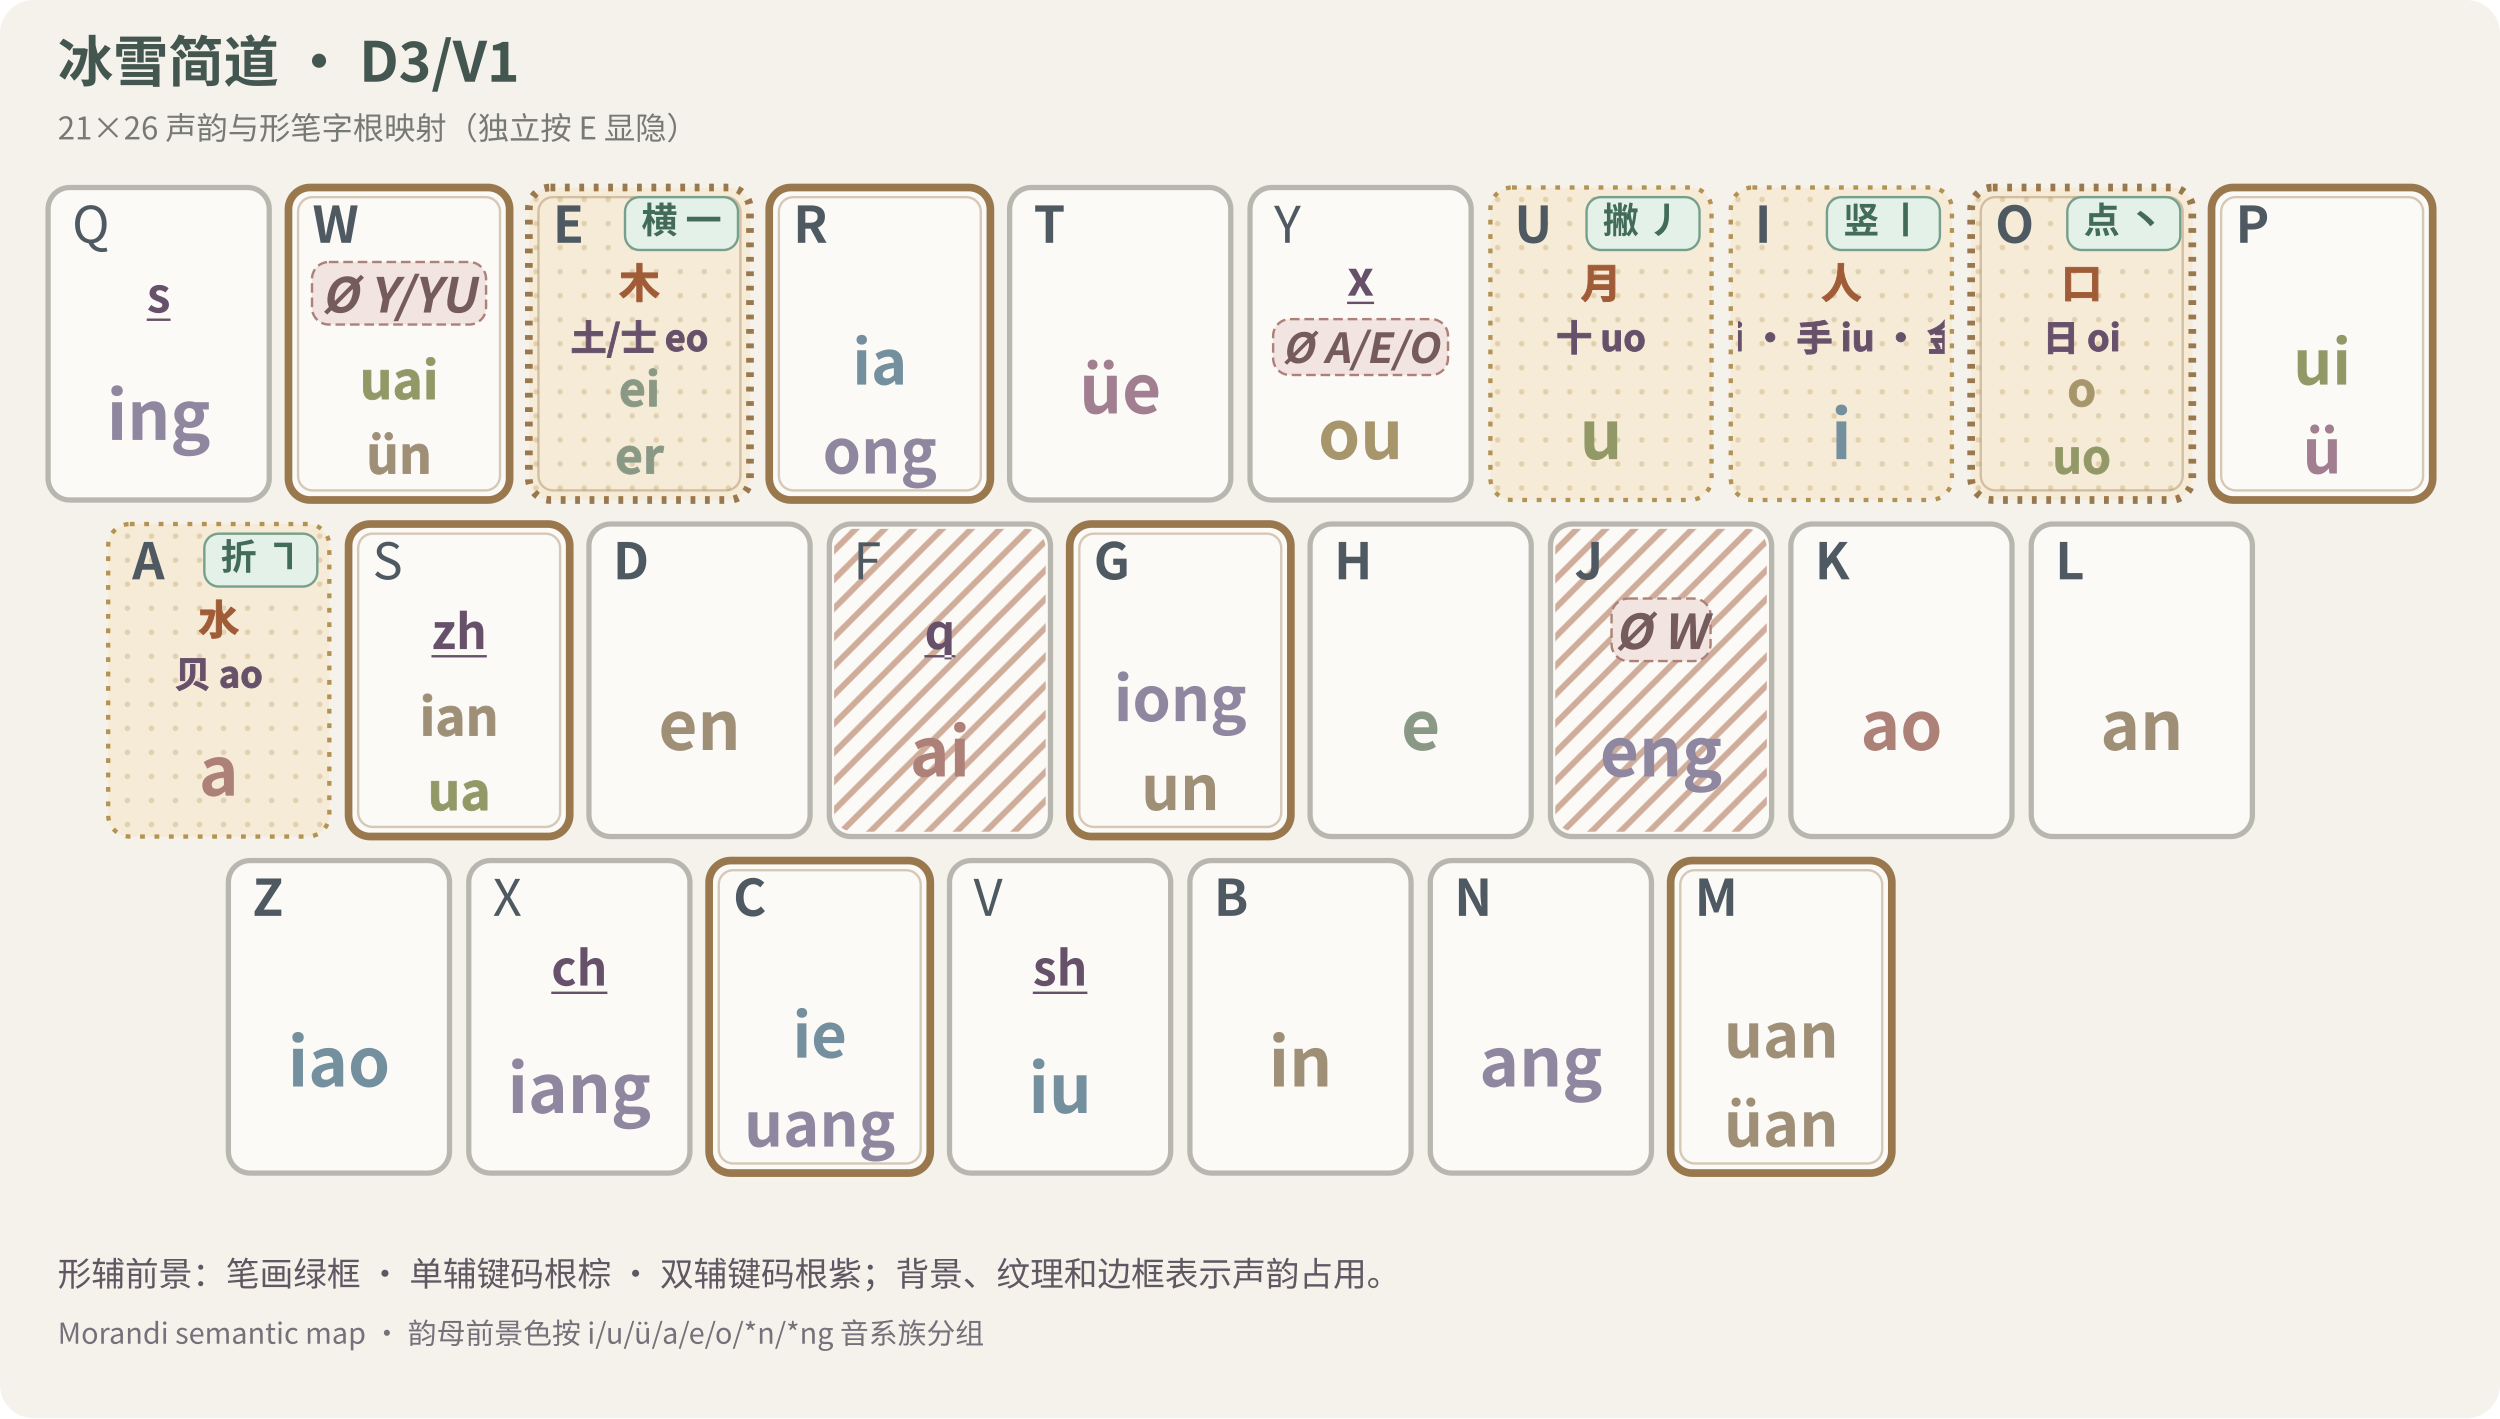
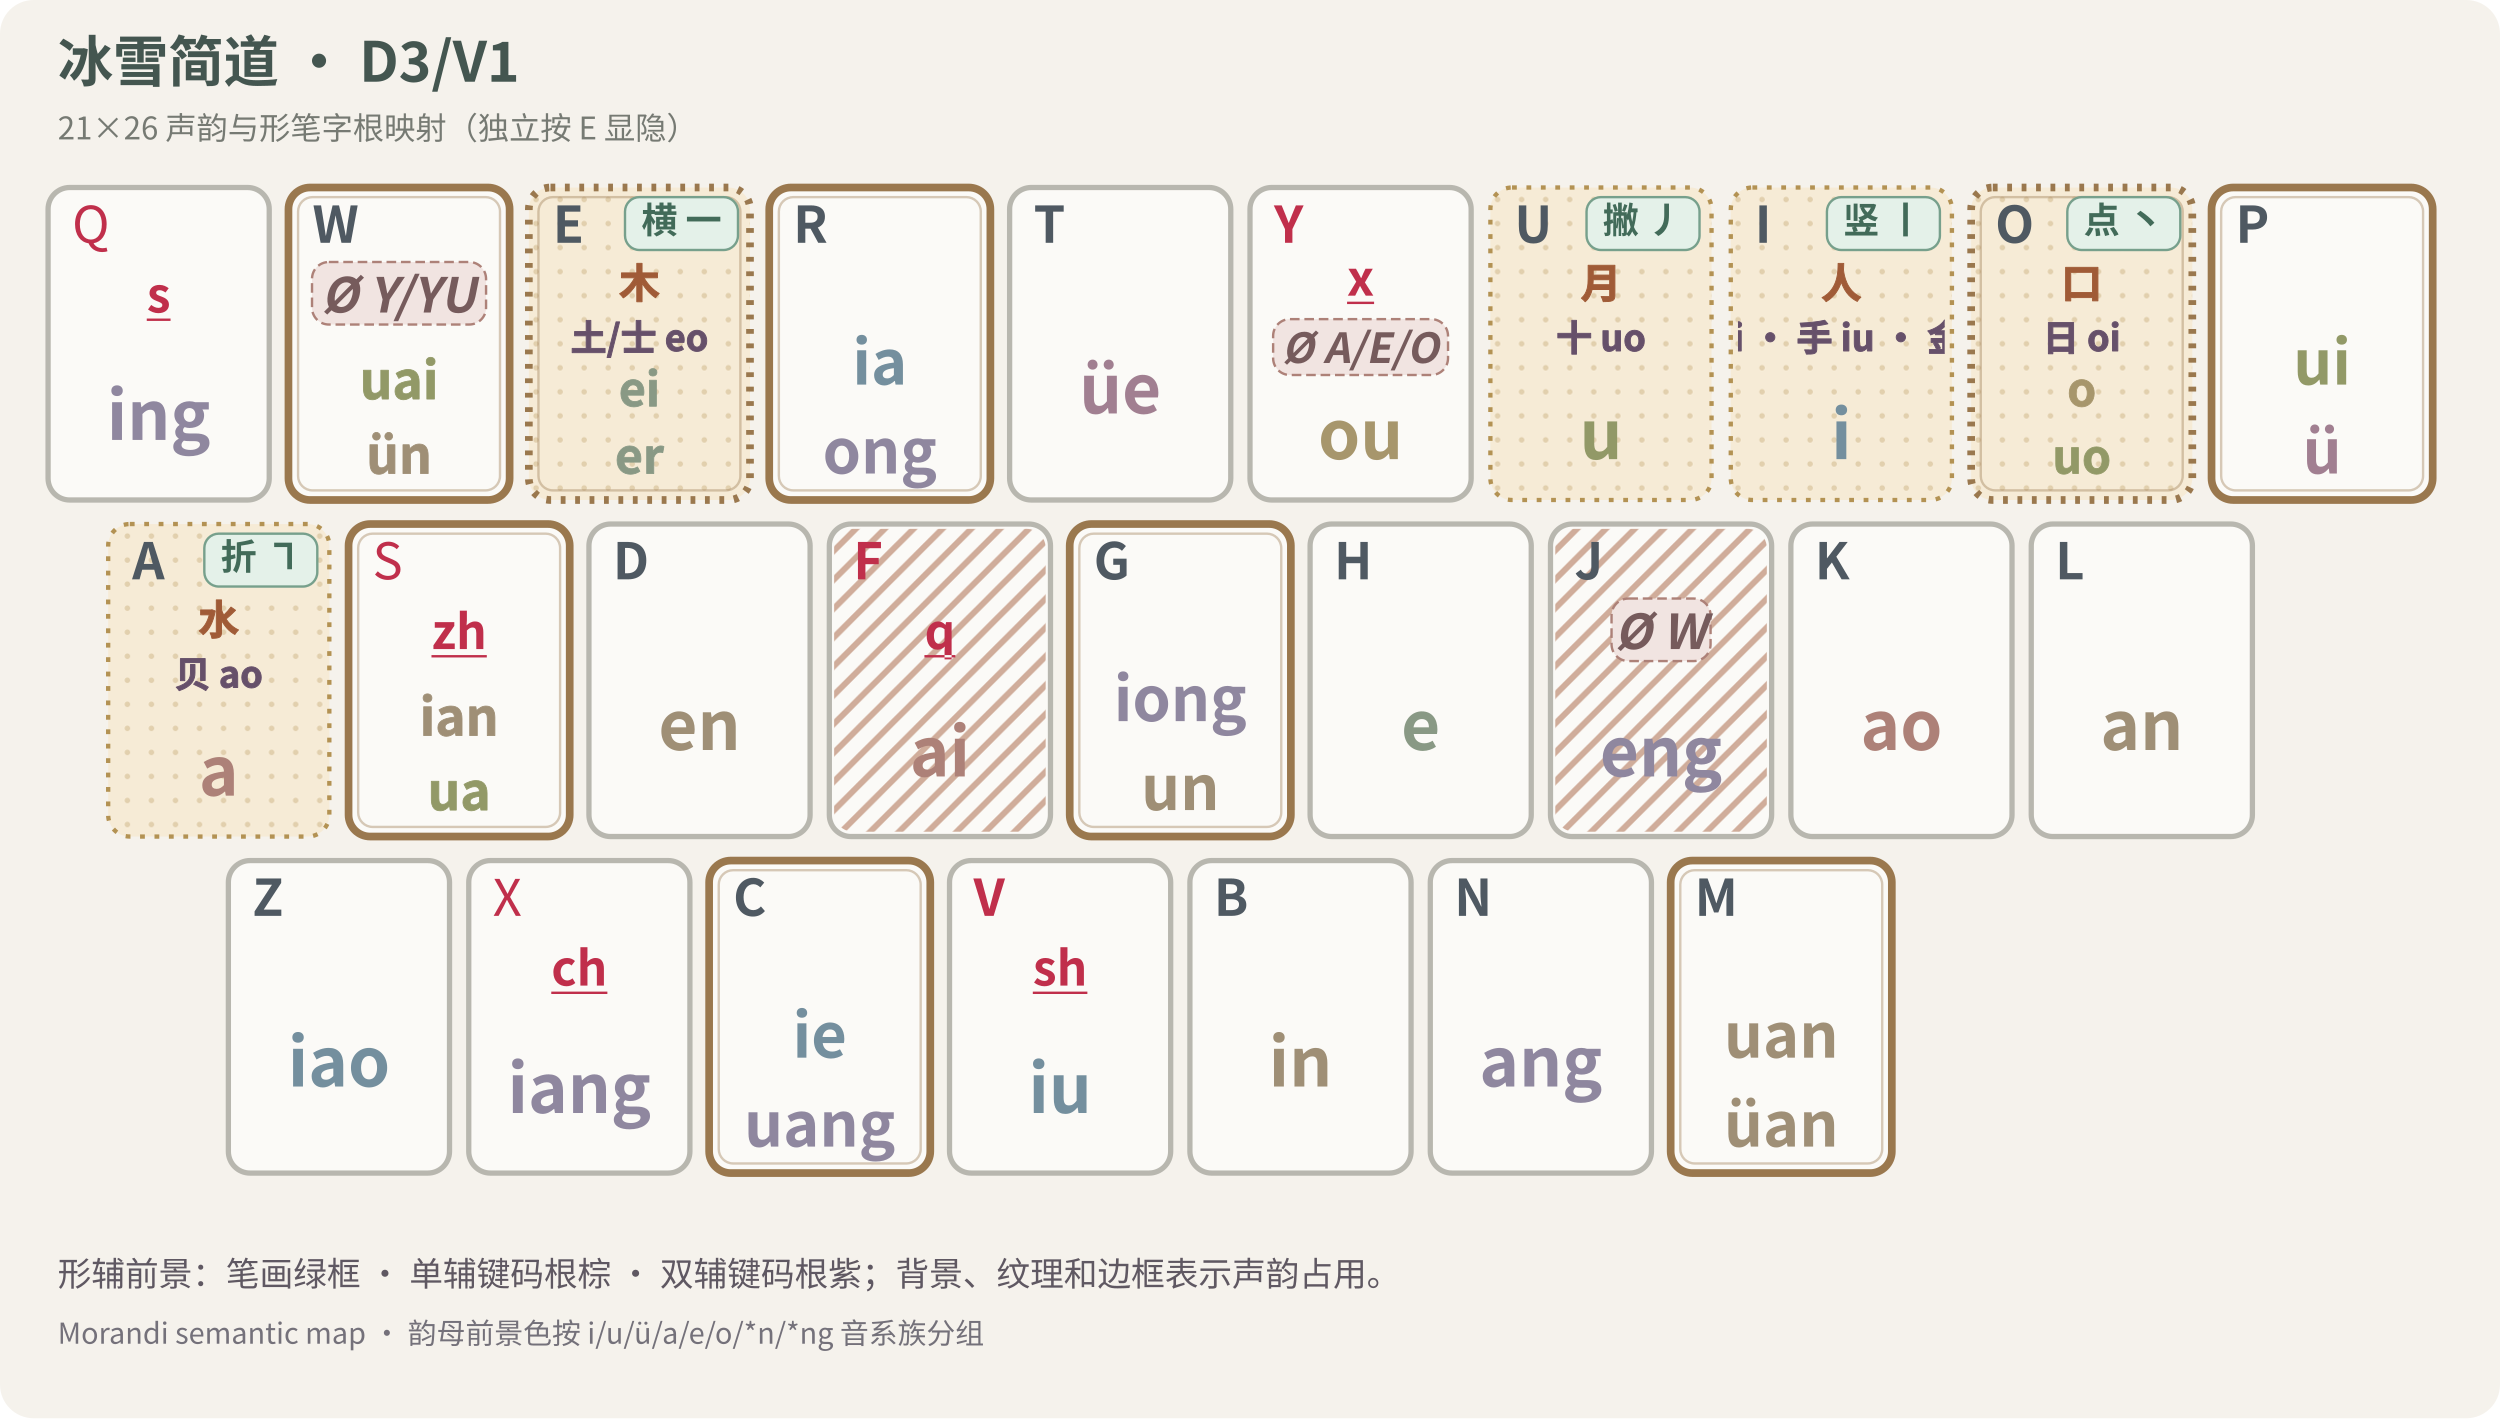
<svg xmlns="http://www.w3.org/2000/svg" class="keysvg nf4-keysvg" viewBox="0 0 1040 590" role="img" aria-labelledby="title desc">
  <defs>
    <pattern id="nf4-both" width="12" height="12" patternUnits="userSpaceOnUse">
      <rect width="12" height="12" fill="#fbfaf7" />
    </pattern>
    <pattern id="nf4-ionly" width="9" height="9" patternUnits="userSpaceOnUse">
      <rect width="9" height="9" fill="#e3eef4" />
      <path d="M2 0V9M7 0V9" stroke="#7399ad" stroke-opacity=".18" />
    </pattern>
    <pattern id="nf4-ronly" width="10" height="10" patternUnits="userSpaceOnUse">
      <rect width="10" height="10" fill="#f6ebd6" />
      <circle cx="3" cy="3" r="1.15" fill="#b39253" fill-opacity=".3" />
    </pattern>
    <pattern id="nf4-none" width="10" height="10" patternUnits="userSpaceOnUse">
      <rect width="10" height="10" fill="#eeece8" />
      <path d="M0 10L10 0" stroke="#aaa6a4" stroke-opacity=".14" />
    </pattern>
    <pattern id="nf4-multi" width="9" height="9" patternUnits="userSpaceOnUse">
      <rect width="9" height="9" fill="#f8efe2" />
      <path d="M-2 2L2-2M0 9L9 0M7 11L11 7" stroke="#9a784e" stroke-width="1.6" stroke-opacity=".27" />
    </pattern>
    <pattern id="nf4-anchor" width="12" height="12" patternUnits="userSpaceOnUse">
      <path d="M-3 3L3-3M0 12L12 0M9 15L15 9" stroke="#a05b37" stroke-width="2.5" stroke-opacity=".48" />
    </pattern>
  </defs>
  <rect width="1040" height="590" rx="14" fill="#f5f2ec" />
  <text x="24" y="34" font-family="Microsoft YaHei UI, Noto Sans CJK SC, sans-serif" font-size="23" fill="#445650" text-anchor="start" font-weight="760">冰雪简道 · D3/V1</text>
  <text x="24" y="58" font-family="Microsoft YaHei UI, Noto Sans CJK SC, sans-serif" font-size="13" fill="#767a73" text-anchor="start" font-weight="500">21×26 声韵与形笔字根映射（独立按 E 显隐）</text>
  <g data-key="Q" data-role="sound">
    <clipPath id="snow_shenyun_shape-clip-0-0">
      <rect x="23" y="81" width="86" height="124" rx="7" />
    </clipPath>
    <rect x="20" y="78" width="92" height="130" rx="9" fill="#fbfaf7" stroke="#b8b7af" stroke-width="2.2" />
    <g clip-path="url(#snow_shenyun_shape-clip-0-0)">
-       <text x="30" y="101" font-family="Microsoft YaHei UI, Noto Sans CJK SC, sans-serif" font-size="21" fill="#4f5962" text-anchor="start" font-weight="500" data-key-label="true">Q</text>
-       <text x="66" y="130" text-anchor="middle" font-family="Microsoft YaHei UI, Noto Sans CJK SC, sans-serif" font-size="20" font-weight="700" text-decoration="underline" fill="#66506a">s</text>
+       <text x="30" y="101" font-family="Microsoft YaHei UI, Noto Sans CJK SC, sans-serif" font-size="21" fill="#c02f4b" text-anchor="start" font-weight="500" data-key-label="true">Q</text>
+       <text x="66" y="130" text-anchor="middle" font-family="Microsoft YaHei UI, Noto Sans CJK SC, sans-serif" font-size="20" font-weight="700" text-decoration="underline" fill="#c02f4b">s</text>
      <text x="66" y="183" font-family="Microsoft YaHei UI, Noto Sans CJK SC, sans-serif" font-size="28" fill="#8f879f" text-anchor="middle" font-weight="600" data-final="ing">ing</text>
    </g>
  </g>
  <g data-key="W" data-role="sound" data-multi="true">
    <clipPath id="snow_shenyun_shape-clip-0-1">
      <rect x="123" y="81" width="86" height="124" rx="7" />
    </clipPath>
    <rect x="120" y="78" width="92" height="130" rx="9" fill="#fbfaf7" stroke="#9a784e" stroke-width="3.2" />
    <rect x="124" y="82" width="84" height="122" rx="6" fill="none" stroke="#9a784e" stroke-opacity=".38" />
    <g clip-path="url(#snow_shenyun_shape-clip-0-1)">
      <text x="130" y="101" font-family="Microsoft YaHei UI, Noto Sans CJK SC, sans-serif" font-size="21" fill="#4f5962" text-anchor="start" font-weight="800" data-key-label="true">W</text>
      <rect x="129.8" y="109" width="72.4" height="26" rx="7" fill="#f1e4e1" stroke="#ad8178" stroke-dasharray="4 2" />
      <text x="166" y="130" text-anchor="middle" font-family="Microsoft YaHei UI, Noto Sans CJK SC, sans-serif" font-size="20" font-weight="700" font-style="italic" fill="#765b5c">Ø Y/YU</text>
      <text x="166" y="166" font-family="Microsoft YaHei UI, Noto Sans CJK SC, sans-serif" font-size="21.39" fill="#929967" text-anchor="middle" font-weight="800" data-final="uai" paint-order="stroke" stroke="#929967" stroke-width="0.35" stroke-linejoin="round">uai</text>
      <text x="166" y="197" font-family="Microsoft YaHei UI, Noto Sans CJK SC, sans-serif" font-size="21.39" fill="#9f8f76" text-anchor="middle" font-weight="800" data-final="vn" paint-order="stroke" stroke="#9f8f76" stroke-width="0.35" stroke-linejoin="round">ün</text>
    </g>
  </g>
  <g data-key="E" data-role="rhyme-auxiliary" data-multi="true">
    <clipPath id="snow_shenyun_shape-clip-0-2">
      <rect x="223" y="81" width="86" height="124" rx="7" />
    </clipPath>
    <rect x="220" y="78" width="92" height="130" rx="9" fill="url(#nf4-ronly)" stroke="#9a784e" stroke-width="3.2" stroke-dasharray="2 4" />
    <rect x="224" y="82" width="84" height="122" rx="6" fill="none" stroke="#9a784e" stroke-opacity=".38" />
    <g clip-path="url(#snow_shenyun_shape-clip-0-2)">
      <text x="230" y="101" font-family="Microsoft YaHei UI, Noto Sans CJK SC, sans-serif" font-size="21" fill="#4f5962" text-anchor="start" font-weight="800" data-key-label="true">E</text>
      <g data-aux-badge="stroke">
        <rect x="260" y="82" width="47" height="22" rx="6" fill="#e4f1e9" stroke="#77a08c" />
        <text x="283.5" y="97" font-family="Microsoft YaHei UI, Noto Sans CJK SC, sans-serif" font-size="15" fill="#426b59" text-anchor="middle" font-weight="750" data-aux-kind="stroke">横 一</text>
      </g>
      <text x="266" y="124" font-family="Microsoft YaHei UI, Noto Sans CJK SC, sans-serif" font-size="17" fill="#a05b37" text-anchor="middle" font-weight="800" data-aux-kind="single-root" paint-order="stroke" stroke="#a05b37" stroke-width="0.4" stroke-linejoin="round">木</text>
      <text x="266" y="146" font-family="Microsoft YaHei UI, Noto Sans CJK SC, sans-serif" font-size="15" fill="#66506a" text-anchor="middle" font-weight="800" data-aux-kind="double-root" paint-order="stroke" stroke="#66506a" stroke-width="0.4" stroke-linejoin="round">土/士 eo</text>
      <text x="266" y="169" font-family="Microsoft YaHei UI, Noto Sans CJK SC, sans-serif" font-size="19.32" fill="#899985" text-anchor="middle" font-weight="800" data-final="ei" paint-order="stroke" stroke="#899985" stroke-width="0.35" stroke-linejoin="round">ei</text>
      <text x="266" y="197" font-family="Microsoft YaHei UI, Noto Sans CJK SC, sans-serif" font-size="20" fill="#899985" text-anchor="middle" font-weight="800" data-final="er" paint-order="stroke" stroke="#899985" stroke-width="0.35" stroke-linejoin="round">er</text>
    </g>
  </g>
  <g data-key="R" data-role="sound" data-multi="true">
    <clipPath id="snow_shenyun_shape-clip-0-3">
      <rect x="323" y="81" width="86" height="124" rx="7" />
    </clipPath>
    <rect x="320" y="78" width="92" height="130" rx="9" fill="#fbfaf7" stroke="#9a784e" stroke-width="3.2" />
    <rect x="324" y="82" width="84" height="122" rx="6" fill="none" stroke="#9a784e" stroke-opacity=".38" />
    <g clip-path="url(#snow_shenyun_shape-clip-0-3)">
      <text x="330" y="101" font-family="Microsoft YaHei UI, Noto Sans CJK SC, sans-serif" font-size="21" fill="#4f5962" text-anchor="start" font-weight="800" data-key-label="true">R</text>
      <text x="366" y="160" font-family="Microsoft YaHei UI, Noto Sans CJK SC, sans-serif" font-size="25.53" fill="#748f9e" text-anchor="middle" font-weight="600" data-final="ia">ia</text>
      <text x="366" y="197" font-family="Microsoft YaHei UI, Noto Sans CJK SC, sans-serif" font-size="25.53" fill="#8f879f" text-anchor="middle" font-weight="600" data-final="ong">ong</text>
    </g>
  </g>
  <g data-key="T" data-role="sound">
    <clipPath id="snow_shenyun_shape-clip-0-4">
      <rect x="423" y="81" width="86" height="124" rx="7" />
    </clipPath>
    <rect x="420" y="78" width="92" height="130" rx="9" fill="#fbfaf7" stroke="#b8b7af" stroke-width="2.2" />
    <g clip-path="url(#snow_shenyun_shape-clip-0-4)">
      <text x="430" y="101" font-family="Microsoft YaHei UI, Noto Sans CJK SC, sans-serif" font-size="21" fill="#4f5962" text-anchor="start" font-weight="800" data-key-label="true">T</text>
      <text x="466" y="172" font-family="Microsoft YaHei UI, Noto Sans CJK SC, sans-serif" font-size="28" fill="#a17f91" text-anchor="middle" font-weight="600" data-final="ve">üe</text>
    </g>
  </g>
  <g data-key="Y" data-role="sound">
    <clipPath id="snow_shenyun_shape-clip-0-5">
      <rect x="523" y="81" width="86" height="124" rx="7" />
    </clipPath>
    <rect x="520" y="78" width="92" height="130" rx="9" fill="#fbfaf7" stroke="#b8b7af" stroke-width="2.2" />
    <g clip-path="url(#snow_shenyun_shape-clip-0-5)">
-       <text x="530" y="101" font-family="Microsoft YaHei UI, Noto Sans CJK SC, sans-serif" font-size="21" fill="#4f5962" text-anchor="start" font-weight="500" data-key-label="true">Y</text>
-       <text x="566" y="123" text-anchor="middle" font-family="Microsoft YaHei UI, Noto Sans CJK SC, sans-serif" font-size="20" font-weight="700" text-decoration="underline" fill="#66506a">x</text>
+       <text x="530" y="101" font-family="Microsoft YaHei UI, Noto Sans CJK SC, sans-serif" font-size="21" fill="#c02f4b" text-anchor="start" font-weight="800" data-key-label="true">Y</text>
+       <text x="566" y="123" text-anchor="middle" font-family="Microsoft YaHei UI, Noto Sans CJK SC, sans-serif" font-size="20" font-weight="700" text-decoration="underline" fill="#c02f4b">x</text>
      <rect x="529.621" y="132.759" width="72.759" height="23.241" rx="7" fill="#f1e4e1" stroke="#ad8178" stroke-dasharray="4 2" />
      <text x="566" y="151" text-anchor="middle" font-family="Microsoft YaHei UI, Noto Sans CJK SC, sans-serif" font-size="17.241" font-weight="700" font-style="italic" fill="#765b5c">Ø A/E/O</text>
      <text x="566" y="191" font-family="Microsoft YaHei UI, Noto Sans CJK SC, sans-serif" font-size="28" fill="#a7966c" text-anchor="middle" font-weight="600" data-final="ou">ou</text>
    </g>
  </g>
  <g data-key="U" data-role="rhyme-auxiliary">
    <clipPath id="snow_shenyun_shape-clip-0-6">
      <rect x="623" y="81" width="86" height="124" rx="7" />
    </clipPath>
    <rect x="620" y="78" width="92" height="130" rx="9" fill="url(#nf4-ronly)" stroke="#b39253" stroke-width="1.8" stroke-dasharray="2 4" />
    <g clip-path="url(#snow_shenyun_shape-clip-0-6)">
      <text x="630" y="101" font-family="Microsoft YaHei UI, Noto Sans CJK SC, sans-serif" font-size="21" fill="#4f5962" text-anchor="start" font-weight="800" data-key-label="true">U</text>
      <g data-aux-badge="stroke">
        <rect x="660" y="82" width="47" height="22" rx="6" fill="#e4f1e9" stroke="#77a08c" />
        <text x="683.5" y="97" font-family="Microsoft YaHei UI, Noto Sans CJK SC, sans-serif" font-size="15" fill="#426b59" text-anchor="middle" font-weight="750" data-aux-kind="stroke">撇 丿</text>
      </g>
      <text x="666" y="124" font-family="Microsoft YaHei UI, Noto Sans CJK SC, sans-serif" font-size="17" fill="#a05b37" text-anchor="middle" font-weight="800" data-aux-kind="single-root" paint-order="stroke" stroke="#a05b37" stroke-width="0.4" stroke-linejoin="round">月</text>
      <text x="666" y="146" font-family="Microsoft YaHei UI, Noto Sans CJK SC, sans-serif" font-size="15" fill="#66506a" text-anchor="middle" font-weight="800" data-aux-kind="double-root" paint-order="stroke" stroke="#66506a" stroke-width="0.4" stroke-linejoin="round">十 uo</text>
      <text x="666" y="191" font-family="Microsoft YaHei UI, Noto Sans CJK SC, sans-serif" font-size="28" fill="#929967" text-anchor="middle" font-weight="600" data-final="u">u</text>
    </g>
  </g>
  <g data-key="I" data-role="rhyme-auxiliary">
    <clipPath id="snow_shenyun_shape-clip-0-7">
      <rect x="723" y="81" width="86" height="124" rx="7" />
    </clipPath>
    <rect x="720" y="78" width="92" height="130" rx="9" fill="url(#nf4-ronly)" stroke="#b39253" stroke-width="1.8" stroke-dasharray="2 4" />
    <g clip-path="url(#snow_shenyun_shape-clip-0-7)">
      <text x="730" y="101" font-family="Microsoft YaHei UI, Noto Sans CJK SC, sans-serif" font-size="21" fill="#4f5962" text-anchor="start" font-weight="800" data-key-label="true">I</text>
      <g data-aux-badge="stroke">
        <rect x="760" y="82" width="47" height="22" rx="6" fill="#e4f1e9" stroke="#77a08c" />
        <text x="783.5" y="97" font-family="Microsoft YaHei UI, Noto Sans CJK SC, sans-serif" font-size="15" fill="#426b59" text-anchor="middle" font-weight="750" data-aux-kind="stroke">竖 丨</text>
      </g>
      <text x="766" y="124" font-family="Microsoft YaHei UI, Noto Sans CJK SC, sans-serif" font-size="17" fill="#a05b37" text-anchor="middle" font-weight="800" data-aux-kind="single-root" paint-order="stroke" stroke="#a05b37" stroke-width="0.4" stroke-linejoin="round">人</text>
      <text x="766" y="146" font-family="Microsoft YaHei UI, Noto Sans CJK SC, sans-serif" font-size="15" fill="#66506a" text-anchor="middle" font-weight="800" data-aux-kind="double-root" textLength="76" lengthAdjust="spacingAndGlyphs" paint-order="stroke" stroke="#66506a" stroke-width="0.4" stroke-linejoin="round">艹 ii · 手 iu · 金 io</text>
      <text x="766" y="191" font-family="Microsoft YaHei UI, Noto Sans CJK SC, sans-serif" font-size="28" fill="#748f9e" text-anchor="middle" font-weight="600" data-final="i">i</text>
    </g>
  </g>
  <g data-key="O" data-role="rhyme-auxiliary" data-multi="true">
    <clipPath id="snow_shenyun_shape-clip-0-8">
      <rect x="823" y="81" width="86" height="124" rx="7" />
    </clipPath>
    <rect x="820" y="78" width="92" height="130" rx="9" fill="url(#nf4-ronly)" stroke="#9a784e" stroke-width="3.2" stroke-dasharray="2 4" />
    <rect x="824" y="82" width="84" height="122" rx="6" fill="none" stroke="#9a784e" stroke-opacity=".38" />
    <g clip-path="url(#snow_shenyun_shape-clip-0-8)">
      <text x="830" y="101" font-family="Microsoft YaHei UI, Noto Sans CJK SC, sans-serif" font-size="21" fill="#4f5962" text-anchor="start" font-weight="800" data-key-label="true">O</text>
      <g data-aux-badge="stroke">
        <rect x="860" y="82" width="47" height="22" rx="6" fill="#e4f1e9" stroke="#77a08c" />
        <text x="883.5" y="97" font-family="Microsoft YaHei UI, Noto Sans CJK SC, sans-serif" font-size="15" fill="#426b59" text-anchor="middle" font-weight="750" data-aux-kind="stroke">点 丶</text>
      </g>
      <text x="866" y="124" font-family="Microsoft YaHei UI, Noto Sans CJK SC, sans-serif" font-size="17" fill="#a05b37" text-anchor="middle" font-weight="800" data-aux-kind="single-root" paint-order="stroke" stroke="#a05b37" stroke-width="0.4" stroke-linejoin="round">口</text>
      <text x="866" y="146" font-family="Microsoft YaHei UI, Noto Sans CJK SC, sans-serif" font-size="15" fill="#66506a" text-anchor="middle" font-weight="800" data-aux-kind="double-root" paint-order="stroke" stroke="#66506a" stroke-width="0.4" stroke-linejoin="round">日 oi</text>
      <text x="866" y="169" font-family="Microsoft YaHei UI, Noto Sans CJK SC, sans-serif" font-size="19.32" fill="#a7966c" text-anchor="middle" font-weight="800" data-final="o" paint-order="stroke" stroke="#a7966c" stroke-width="0.35" stroke-linejoin="round">o</text>
      <text x="866" y="197" font-family="Microsoft YaHei UI, Noto Sans CJK SC, sans-serif" font-size="19.32" fill="#929967" text-anchor="middle" font-weight="800" data-final="uo" paint-order="stroke" stroke="#929967" stroke-width="0.35" stroke-linejoin="round">uo</text>
    </g>
  </g>
  <g data-key="P" data-role="sound" data-multi="true">
    <clipPath id="snow_shenyun_shape-clip-0-9">
      <rect x="923" y="81" width="86" height="124" rx="7" />
    </clipPath>
    <rect x="920" y="78" width="92" height="130" rx="9" fill="#fbfaf7" stroke="#9a784e" stroke-width="3.2" />
    <rect x="924" y="82" width="84" height="122" rx="6" fill="none" stroke="#9a784e" stroke-opacity=".38" />
    <g clip-path="url(#snow_shenyun_shape-clip-0-9)">
      <text x="930" y="101" font-family="Microsoft YaHei UI, Noto Sans CJK SC, sans-serif" font-size="21" fill="#4f5962" text-anchor="start" font-weight="800" data-key-label="true">P</text>
      <text x="966" y="160" font-family="Microsoft YaHei UI, Noto Sans CJK SC, sans-serif" font-size="25.53" fill="#929967" text-anchor="middle" font-weight="600" data-final="ui">ui</text>
      <text x="966" y="197" font-family="Microsoft YaHei UI, Noto Sans CJK SC, sans-serif" font-size="25.53" fill="#a17f91" text-anchor="middle" font-weight="600" data-final="v">ü</text>
    </g>
  </g>
  <g data-key="A" data-role="rhyme-auxiliary">
    <clipPath id="snow_shenyun_shape-clip-1-0">
      <rect x="48" y="221" width="86" height="124" rx="7" />
    </clipPath>
    <rect x="45" y="218" width="92" height="130" rx="9" fill="url(#nf4-ronly)" stroke="#b39253" stroke-width="1.8" stroke-dasharray="2 4" />
    <g clip-path="url(#snow_shenyun_shape-clip-1-0)">
      <text x="55" y="241" font-family="Microsoft YaHei UI, Noto Sans CJK SC, sans-serif" font-size="21" fill="#4f5962" text-anchor="start" font-weight="800" data-key-label="true">A</text>
      <g data-aux-badge="stroke">
        <rect x="85" y="222" width="47" height="22" rx="6" fill="#e4f1e9" stroke="#77a08c" />
        <text x="108.5" y="237" font-family="Microsoft YaHei UI, Noto Sans CJK SC, sans-serif" font-size="15" fill="#426b59" text-anchor="middle" font-weight="750" data-aux-kind="stroke">折 ㇕</text>
      </g>
      <text x="91" y="264" font-family="Microsoft YaHei UI, Noto Sans CJK SC, sans-serif" font-size="17" fill="#a05b37" text-anchor="middle" font-weight="800" data-aux-kind="single-root" paint-order="stroke" stroke="#a05b37" stroke-width="0.4" stroke-linejoin="round">水</text>
      <text x="91" y="286" font-family="Microsoft YaHei UI, Noto Sans CJK SC, sans-serif" font-size="15" fill="#66506a" text-anchor="middle" font-weight="800" data-aux-kind="double-root" paint-order="stroke" stroke="#66506a" stroke-width="0.4" stroke-linejoin="round">贝 ao</text>
      <text x="91" y="331" font-family="Microsoft YaHei UI, Noto Sans CJK SC, sans-serif" font-size="28" fill="#ad8178" text-anchor="middle" font-weight="600" data-final="a">a</text>
    </g>
  </g>
  <g data-key="S" data-role="sound" data-multi="true">
    <clipPath id="snow_shenyun_shape-clip-1-1">
      <rect x="148" y="221" width="86" height="124" rx="7" />
    </clipPath>
    <rect x="145" y="218" width="92" height="130" rx="9" fill="#fbfaf7" stroke="#9a784e" stroke-width="3.2" />
    <rect x="149" y="222" width="84" height="122" rx="6" fill="none" stroke="#9a784e" stroke-opacity=".38" />
    <g clip-path="url(#snow_shenyun_shape-clip-1-1)">
-       <text x="155" y="241" font-family="Microsoft YaHei UI, Noto Sans CJK SC, sans-serif" font-size="21" fill="#4f5962" text-anchor="start" font-weight="500" data-key-label="true">S</text>
-       <text x="191" y="270" text-anchor="middle" font-family="Microsoft YaHei UI, Noto Sans CJK SC, sans-serif" font-size="20" font-weight="700" text-decoration="underline" fill="#66506a">zh</text>
+       <text x="155" y="241" font-family="Microsoft YaHei UI, Noto Sans CJK SC, sans-serif" font-size="21" fill="#c02f4b" text-anchor="start" font-weight="500" data-key-label="true">S</text>
+       <text x="191" y="270" text-anchor="middle" font-family="Microsoft YaHei UI, Noto Sans CJK SC, sans-serif" font-size="20" font-weight="700" text-decoration="underline" fill="#c02f4b">zh</text>
      <text x="191" y="306" font-family="Microsoft YaHei UI, Noto Sans CJK SC, sans-serif" font-size="21.39" fill="#9f8f76" text-anchor="middle" font-weight="800" data-final="ian" paint-order="stroke" stroke="#9f8f76" stroke-width="0.35" stroke-linejoin="round">ian</text>
      <text x="191" y="337" font-family="Microsoft YaHei UI, Noto Sans CJK SC, sans-serif" font-size="21.39" fill="#929967" text-anchor="middle" font-weight="800" data-final="ua" paint-order="stroke" stroke="#929967" stroke-width="0.35" stroke-linejoin="round">ua</text>
    </g>
  </g>
  <g data-key="D" data-role="sound">
    <clipPath id="snow_shenyun_shape-clip-1-2">
      <rect x="248" y="221" width="86" height="124" rx="7" />
    </clipPath>
    <rect x="245" y="218" width="92" height="130" rx="9" fill="#fbfaf7" stroke="#b8b7af" stroke-width="2.2" />
    <g clip-path="url(#snow_shenyun_shape-clip-1-2)">
      <text x="255" y="241" font-family="Microsoft YaHei UI, Noto Sans CJK SC, sans-serif" font-size="21" fill="#4f5962" text-anchor="start" font-weight="800" data-key-label="true">D</text>
      <text x="291" y="312" font-family="Microsoft YaHei UI, Noto Sans CJK SC, sans-serif" font-size="28" fill="#9f8f76" text-anchor="middle" font-weight="600" data-final="en">en</text>
    </g>
  </g>
  <g data-key="F" data-role="sound">
    <clipPath id="snow_shenyun_shape-clip-1-3">
      <rect x="348" y="221" width="86" height="124" rx="7" />
    </clipPath>
    <rect x="345" y="218" width="92" height="130" rx="9" fill="#fbfaf7" stroke="#b8b7af" stroke-width="2.2" />
    <rect x="347" y="220" width="88" height="126" rx="8" fill="url(#nf4-anchor)" pointer-events="none" />
    <g clip-path="url(#snow_shenyun_shape-clip-1-3)">
-       <text x="355" y="241" font-family="Microsoft YaHei UI, Noto Sans CJK SC, sans-serif" font-size="21" fill="#4f5962" text-anchor="start" font-weight="500" data-key-label="true">F</text>
-       <text x="391" y="270" text-anchor="middle" font-family="Microsoft YaHei UI, Noto Sans CJK SC, sans-serif" font-size="20" font-weight="700" text-decoration="underline" fill="#66506a">q</text>
+       <text x="355" y="241" font-family="Microsoft YaHei UI, Noto Sans CJK SC, sans-serif" font-size="21" fill="#c02f4b" text-anchor="start" font-weight="800" data-key-label="true">F</text>
+       <text x="391" y="270" text-anchor="middle" font-family="Microsoft YaHei UI, Noto Sans CJK SC, sans-serif" font-size="20" font-weight="700" text-decoration="underline" fill="#c02f4b">q</text>
      <text x="391" y="323" font-family="Microsoft YaHei UI, Noto Sans CJK SC, sans-serif" font-size="28" fill="#ad8178" text-anchor="middle" font-weight="600" data-final="ai">ai</text>
    </g>
  </g>
  <g data-key="G" data-role="sound" data-multi="true">
    <clipPath id="snow_shenyun_shape-clip-1-4">
      <rect x="448" y="221" width="86" height="124" rx="7" />
    </clipPath>
    <rect x="445" y="218" width="92" height="130" rx="9" fill="#fbfaf7" stroke="#9a784e" stroke-width="3.2" />
    <rect x="449" y="222" width="84" height="122" rx="6" fill="none" stroke="#9a784e" stroke-opacity=".38" />
    <g clip-path="url(#snow_shenyun_shape-clip-1-4)">
      <text x="455" y="241" font-family="Microsoft YaHei UI, Noto Sans CJK SC, sans-serif" font-size="21" fill="#4f5962" text-anchor="start" font-weight="800" data-key-label="true">G</text>
      <text x="491" y="300" font-family="Microsoft YaHei UI, Noto Sans CJK SC, sans-serif" font-size="25.53" fill="#8f879f" text-anchor="middle" font-weight="600" data-final="iong">iong</text>
      <text x="491" y="337" font-family="Microsoft YaHei UI, Noto Sans CJK SC, sans-serif" font-size="25.53" fill="#9f8f76" text-anchor="middle" font-weight="600" data-final="un">un</text>
    </g>
  </g>
  <g data-key="H" data-role="sound">
    <clipPath id="snow_shenyun_shape-clip-1-5">
      <rect x="548" y="221" width="86" height="124" rx="7" />
    </clipPath>
    <rect x="545" y="218" width="92" height="130" rx="9" fill="#fbfaf7" stroke="#b8b7af" stroke-width="2.2" />
    <g clip-path="url(#snow_shenyun_shape-clip-1-5)">
      <text x="555" y="241" font-family="Microsoft YaHei UI, Noto Sans CJK SC, sans-serif" font-size="21" fill="#4f5962" text-anchor="start" font-weight="800" data-key-label="true">H</text>
      <text x="591" y="312" font-family="Microsoft YaHei UI, Noto Sans CJK SC, sans-serif" font-size="28" fill="#899985" text-anchor="middle" font-weight="600" data-final="e">e</text>
    </g>
  </g>
  <g data-key="J" data-role="sound">
    <clipPath id="snow_shenyun_shape-clip-1-6">
      <rect x="648" y="221" width="86" height="124" rx="7" />
    </clipPath>
    <rect x="645" y="218" width="92" height="130" rx="9" fill="#fbfaf7" stroke="#b8b7af" stroke-width="2.2" />
    <rect x="647" y="220" width="88" height="126" rx="8" fill="url(#nf4-anchor)" pointer-events="none" />
    <g clip-path="url(#snow_shenyun_shape-clip-1-6)">
      <text x="655" y="241" font-family="Microsoft YaHei UI, Noto Sans CJK SC, sans-serif" font-size="21" fill="#4f5962" text-anchor="start" font-weight="800" data-key-label="true">J</text>
      <rect x="670.4" y="249" width="41.2" height="26" rx="7" fill="#f1e4e1" stroke="#ad8178" stroke-dasharray="4 2" />
      <text x="691" y="270" text-anchor="middle" font-family="Microsoft YaHei UI, Noto Sans CJK SC, sans-serif" font-size="20" font-weight="700" font-style="italic" fill="#765b5c">Ø W</text>
      <text x="691" y="323" font-family="Microsoft YaHei UI, Noto Sans CJK SC, sans-serif" font-size="28" fill="#8f879f" text-anchor="middle" font-weight="600" data-final="eng">eng</text>
    </g>
  </g>
  <g data-key="K" data-role="sound">
    <clipPath id="snow_shenyun_shape-clip-1-7">
      <rect x="748" y="221" width="86" height="124" rx="7" />
    </clipPath>
    <rect x="745" y="218" width="92" height="130" rx="9" fill="#fbfaf7" stroke="#b8b7af" stroke-width="2.2" />
    <g clip-path="url(#snow_shenyun_shape-clip-1-7)">
      <text x="755" y="241" font-family="Microsoft YaHei UI, Noto Sans CJK SC, sans-serif" font-size="21" fill="#4f5962" text-anchor="start" font-weight="800" data-key-label="true">K</text>
      <text x="791" y="312" font-family="Microsoft YaHei UI, Noto Sans CJK SC, sans-serif" font-size="28" fill="#ad8178" text-anchor="middle" font-weight="600" data-final="ao">ao</text>
    </g>
  </g>
  <g data-key="L" data-role="sound">
    <clipPath id="snow_shenyun_shape-clip-1-8">
      <rect x="848" y="221" width="86" height="124" rx="7" />
    </clipPath>
    <rect x="845" y="218" width="92" height="130" rx="9" fill="#fbfaf7" stroke="#b8b7af" stroke-width="2.2" />
    <g clip-path="url(#snow_shenyun_shape-clip-1-8)">
      <text x="855" y="241" font-family="Microsoft YaHei UI, Noto Sans CJK SC, sans-serif" font-size="21" fill="#4f5962" text-anchor="start" font-weight="800" data-key-label="true">L</text>
      <text x="891" y="312" font-family="Microsoft YaHei UI, Noto Sans CJK SC, sans-serif" font-size="28" fill="#9f8f76" text-anchor="middle" font-weight="600" data-final="an">an</text>
    </g>
  </g>
  <g data-key="Z" data-role="sound">
    <clipPath id="snow_shenyun_shape-clip-2-0">
      <rect x="98" y="361" width="86" height="124" rx="7" />
    </clipPath>
    <rect x="95" y="358" width="92" height="130" rx="9" fill="#fbfaf7" stroke="#b8b7af" stroke-width="2.2" />
    <g clip-path="url(#snow_shenyun_shape-clip-2-0)">
      <text x="105" y="381" font-family="Microsoft YaHei UI, Noto Sans CJK SC, sans-serif" font-size="21" fill="#4f5962" text-anchor="start" font-weight="800" data-key-label="true">Z</text>
      <text x="141" y="452" font-family="Microsoft YaHei UI, Noto Sans CJK SC, sans-serif" font-size="28" fill="#748f9e" text-anchor="middle" font-weight="600" data-final="iao">iao</text>
    </g>
  </g>
  <g data-key="X" data-role="sound">
    <clipPath id="snow_shenyun_shape-clip-2-1">
      <rect x="198" y="361" width="86" height="124" rx="7" />
    </clipPath>
    <rect x="195" y="358" width="92" height="130" rx="9" fill="#fbfaf7" stroke="#b8b7af" stroke-width="2.2" />
    <g clip-path="url(#snow_shenyun_shape-clip-2-1)">
-       <text x="205" y="381" font-family="Microsoft YaHei UI, Noto Sans CJK SC, sans-serif" font-size="21" fill="#4f5962" text-anchor="start" font-weight="500" data-key-label="true">X</text>
-       <text x="241" y="410" text-anchor="middle" font-family="Microsoft YaHei UI, Noto Sans CJK SC, sans-serif" font-size="20" font-weight="700" text-decoration="underline" fill="#66506a">ch</text>
+       <text x="205" y="381" font-family="Microsoft YaHei UI, Noto Sans CJK SC, sans-serif" font-size="21" fill="#c02f4b" text-anchor="start" font-weight="500" data-key-label="true">X</text>
+       <text x="241" y="410" text-anchor="middle" font-family="Microsoft YaHei UI, Noto Sans CJK SC, sans-serif" font-size="20" font-weight="700" text-decoration="underline" fill="#c02f4b">ch</text>
      <text x="241" y="463" font-family="Microsoft YaHei UI, Noto Sans CJK SC, sans-serif" font-size="28" fill="#8f879f" text-anchor="middle" font-weight="600" data-final="iang">iang</text>
    </g>
  </g>
  <g data-key="C" data-role="sound" data-multi="true">
    <clipPath id="snow_shenyun_shape-clip-2-2">
      <rect x="298" y="361" width="86" height="124" rx="7" />
    </clipPath>
    <rect x="295" y="358" width="92" height="130" rx="9" fill="#fbfaf7" stroke="#9a784e" stroke-width="3.2" />
    <rect x="299" y="362" width="84" height="122" rx="6" fill="none" stroke="#9a784e" stroke-opacity=".38" />
    <g clip-path="url(#snow_shenyun_shape-clip-2-2)">
      <text x="305" y="381" font-family="Microsoft YaHei UI, Noto Sans CJK SC, sans-serif" font-size="21" fill="#4f5962" text-anchor="start" font-weight="800" data-key-label="true">C</text>
      <text x="341" y="440" font-family="Microsoft YaHei UI, Noto Sans CJK SC, sans-serif" font-size="25.53" fill="#748f9e" text-anchor="middle" font-weight="600" data-final="ie">ie</text>
      <text x="341" y="477" font-family="Microsoft YaHei UI, Noto Sans CJK SC, sans-serif" font-size="25.53" fill="#8f879f" text-anchor="middle" font-weight="600" data-final="uang">uang</text>
    </g>
  </g>
  <g data-key="V" data-role="sound">
    <clipPath id="snow_shenyun_shape-clip-2-3">
      <rect x="398" y="361" width="86" height="124" rx="7" />
    </clipPath>
    <rect x="395" y="358" width="92" height="130" rx="9" fill="#fbfaf7" stroke="#b8b7af" stroke-width="2.2" />
    <g clip-path="url(#snow_shenyun_shape-clip-2-3)">
-       <text x="405" y="381" font-family="Microsoft YaHei UI, Noto Sans CJK SC, sans-serif" font-size="21" fill="#4f5962" text-anchor="start" font-weight="500" data-key-label="true">V</text>
-       <text x="441" y="410" text-anchor="middle" font-family="Microsoft YaHei UI, Noto Sans CJK SC, sans-serif" font-size="20" font-weight="700" text-decoration="underline" fill="#66506a">sh</text>
+       <text x="405" y="381" font-family="Microsoft YaHei UI, Noto Sans CJK SC, sans-serif" font-size="21" fill="#c02f4b" text-anchor="start" font-weight="800" data-key-label="true">V</text>
+       <text x="441" y="410" text-anchor="middle" font-family="Microsoft YaHei UI, Noto Sans CJK SC, sans-serif" font-size="20" font-weight="700" text-decoration="underline" fill="#c02f4b">sh</text>
      <text x="441" y="463" font-family="Microsoft YaHei UI, Noto Sans CJK SC, sans-serif" font-size="28" fill="#748f9e" text-anchor="middle" font-weight="600" data-final="iu">iu</text>
    </g>
  </g>
  <g data-key="B" data-role="sound">
    <clipPath id="snow_shenyun_shape-clip-2-4">
      <rect x="498" y="361" width="86" height="124" rx="7" />
    </clipPath>
    <rect x="495" y="358" width="92" height="130" rx="9" fill="#fbfaf7" stroke="#b8b7af" stroke-width="2.2" />
    <g clip-path="url(#snow_shenyun_shape-clip-2-4)">
      <text x="505" y="381" font-family="Microsoft YaHei UI, Noto Sans CJK SC, sans-serif" font-size="21" fill="#4f5962" text-anchor="start" font-weight="800" data-key-label="true">B</text>
      <text x="541" y="452" font-family="Microsoft YaHei UI, Noto Sans CJK SC, sans-serif" font-size="28" fill="#9f8f76" text-anchor="middle" font-weight="600" data-final="in">in</text>
    </g>
  </g>
  <g data-key="N" data-role="sound">
    <clipPath id="snow_shenyun_shape-clip-2-5">
      <rect x="598" y="361" width="86" height="124" rx="7" />
    </clipPath>
    <rect x="595" y="358" width="92" height="130" rx="9" fill="#fbfaf7" stroke="#b8b7af" stroke-width="2.2" />
    <g clip-path="url(#snow_shenyun_shape-clip-2-5)">
      <text x="605" y="381" font-family="Microsoft YaHei UI, Noto Sans CJK SC, sans-serif" font-size="21" fill="#4f5962" text-anchor="start" font-weight="800" data-key-label="true">N</text>
      <text x="641" y="452" font-family="Microsoft YaHei UI, Noto Sans CJK SC, sans-serif" font-size="28" fill="#8f879f" text-anchor="middle" font-weight="600" data-final="ang">ang</text>
    </g>
  </g>
  <g data-key="M" data-role="sound" data-multi="true">
    <clipPath id="snow_shenyun_shape-clip-2-6">
      <rect x="698" y="361" width="86" height="124" rx="7" />
    </clipPath>
    <rect x="695" y="358" width="92" height="130" rx="9" fill="#fbfaf7" stroke="#9a784e" stroke-width="3.2" />
    <rect x="699" y="362" width="84" height="122" rx="6" fill="none" stroke="#9a784e" stroke-opacity=".38" />
    <g clip-path="url(#snow_shenyun_shape-clip-2-6)">
      <text x="705" y="381" font-family="Microsoft YaHei UI, Noto Sans CJK SC, sans-serif" font-size="21" fill="#4f5962" text-anchor="start" font-weight="800" data-key-label="true">M</text>
      <text x="741" y="440" font-family="Microsoft YaHei UI, Noto Sans CJK SC, sans-serif" font-size="25.53" fill="#9f8f76" text-anchor="middle" font-weight="600" data-final="uan">uan</text>
      <text x="741" y="477" font-family="Microsoft YaHei UI, Noto Sans CJK SC, sans-serif" font-size="25.53" fill="#9f8f76" text-anchor="middle" font-weight="600" data-final="van">üan</text>
    </g>
  </g>
  <text x="24" y="535" font-family="Microsoft YaHei UI, Noto Sans CJK SC, sans-serif" font-size="14" fill="#5f5862" text-anchor="start" font-weight="500">形辅前景：笔画绿框 · 单辅键码根棕 · 双辅键码根紫；背景、纹理和边框表示声韵占用。</text>
  <text x="24" y="559" font-family="Microsoft YaHei UI, Noto Sans CJK SC, sans-serif" font-size="12" fill="#74717a" text-anchor="start" font-weight="500">Morandi semantic map · 韵母前景色按 i/u/ü/a/e/o/*n/*ng 音系族分组</text>
</svg>
